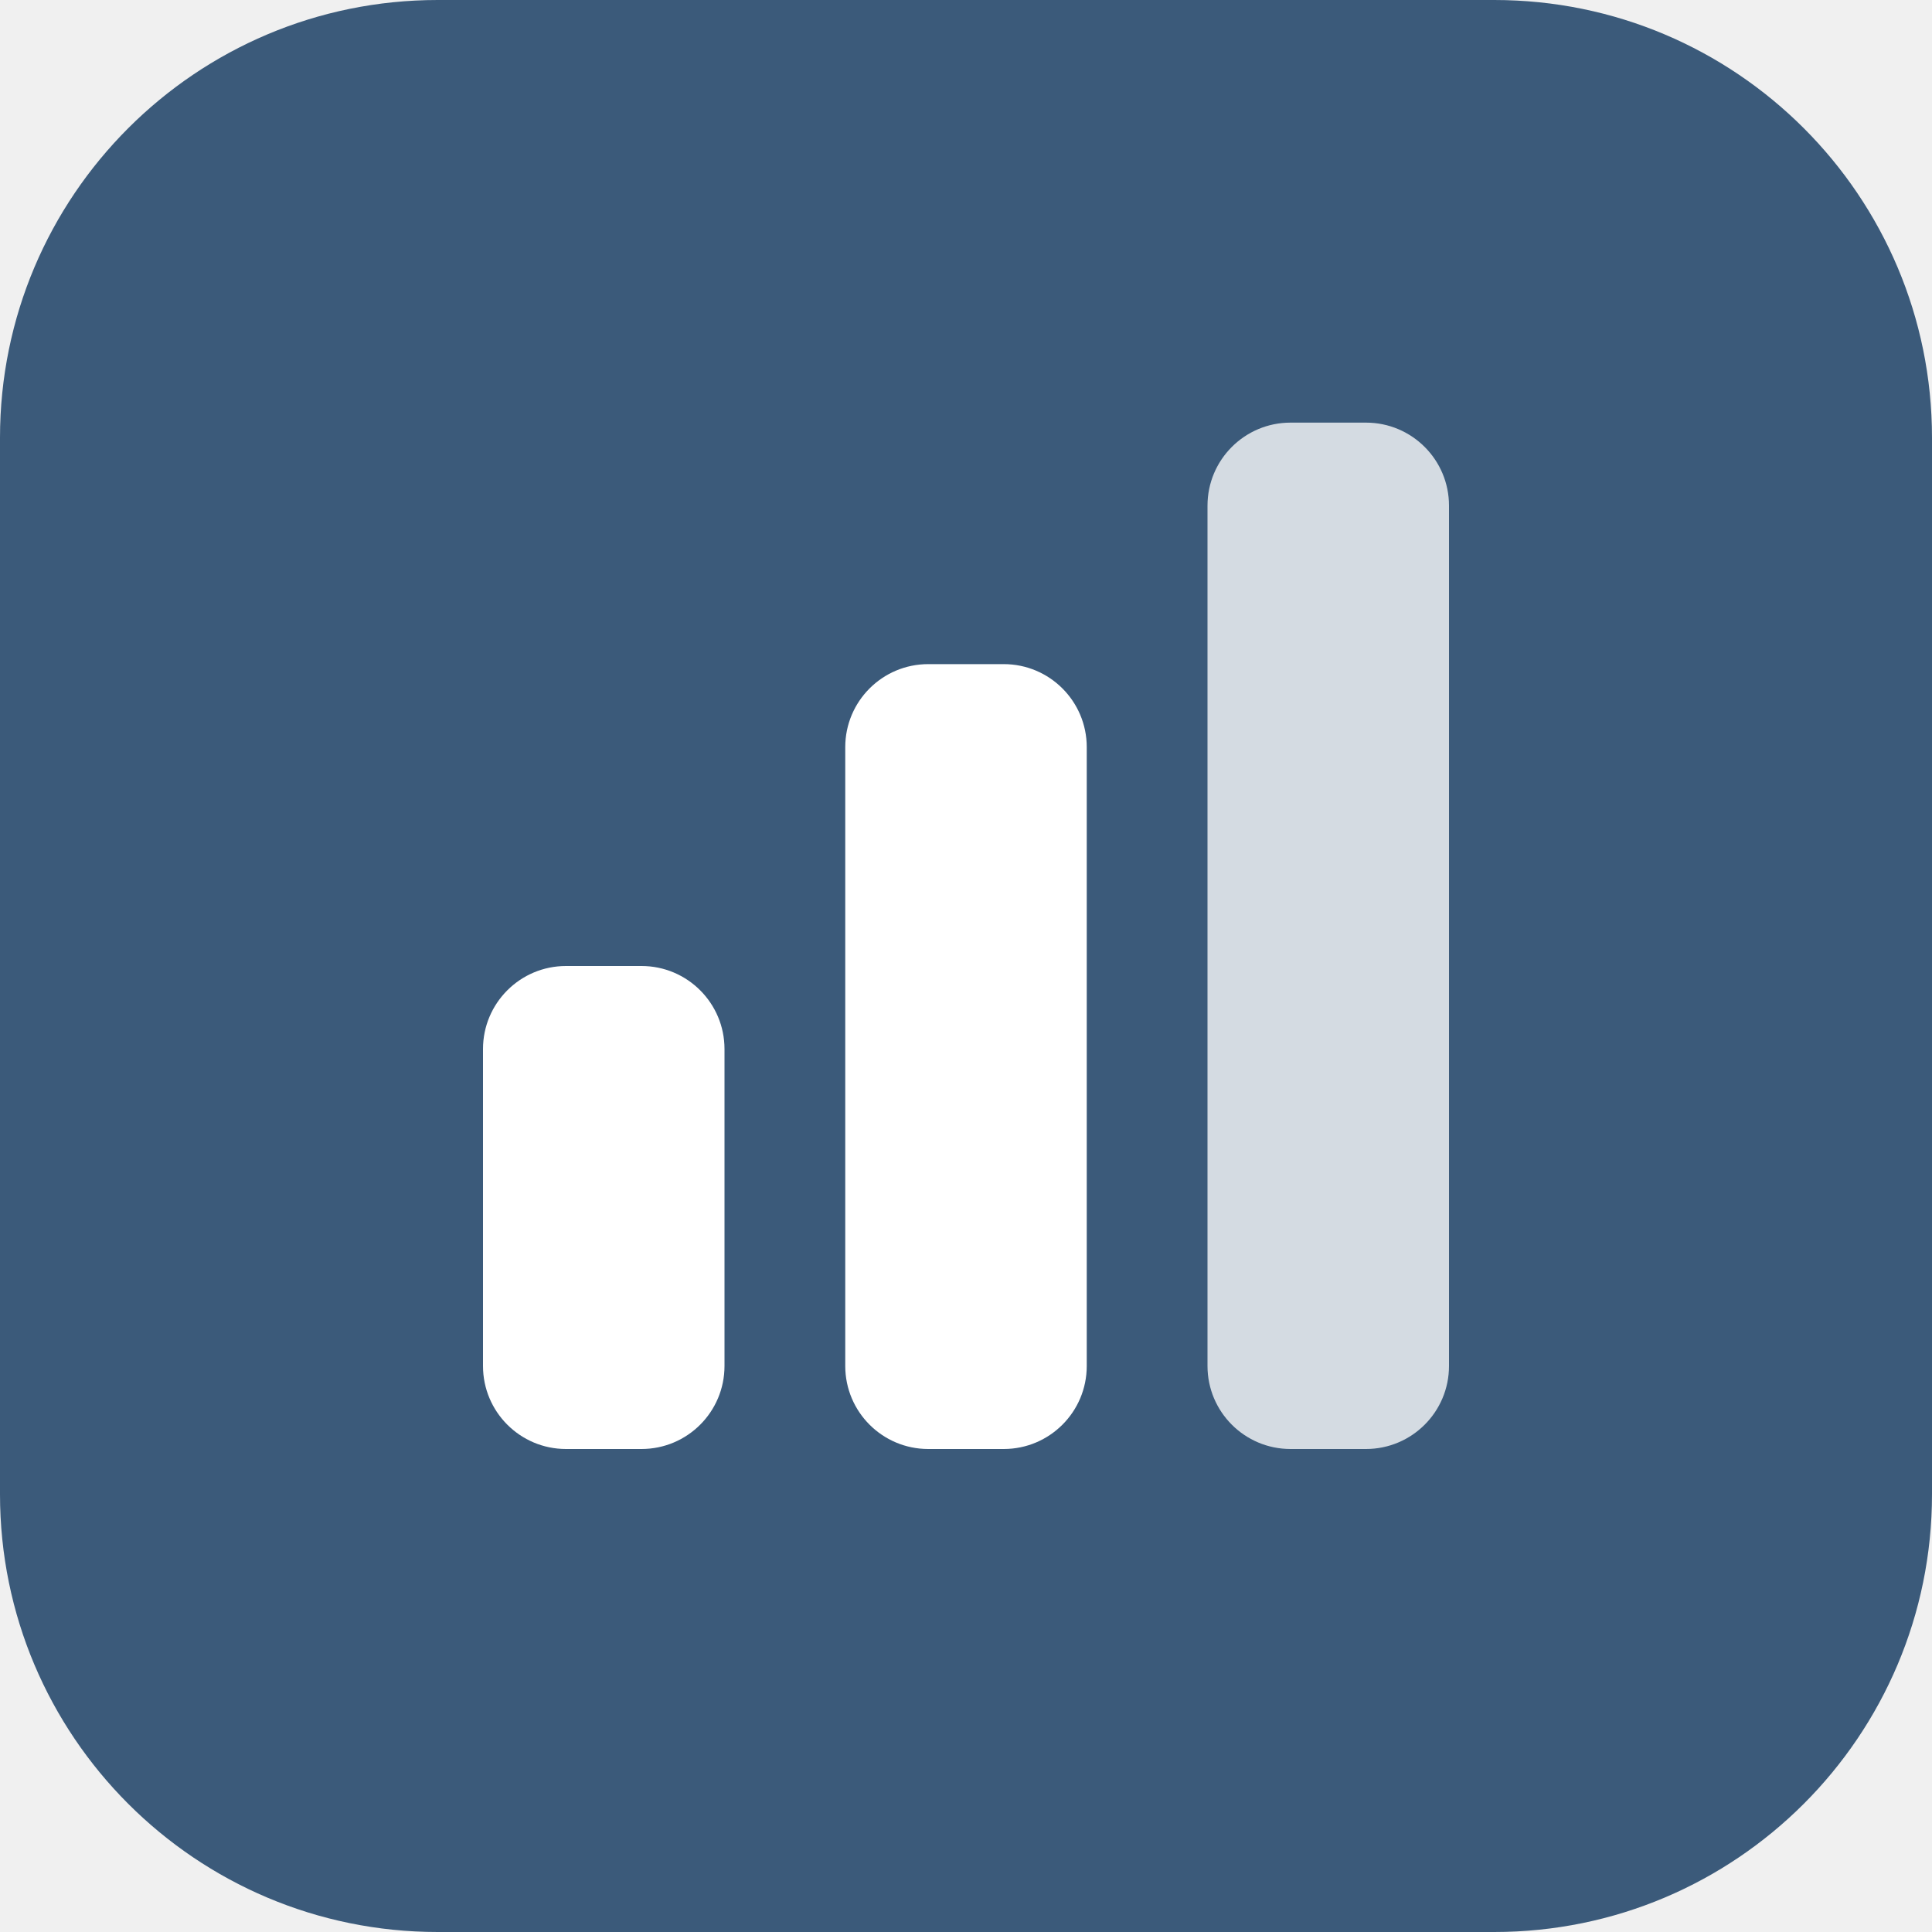
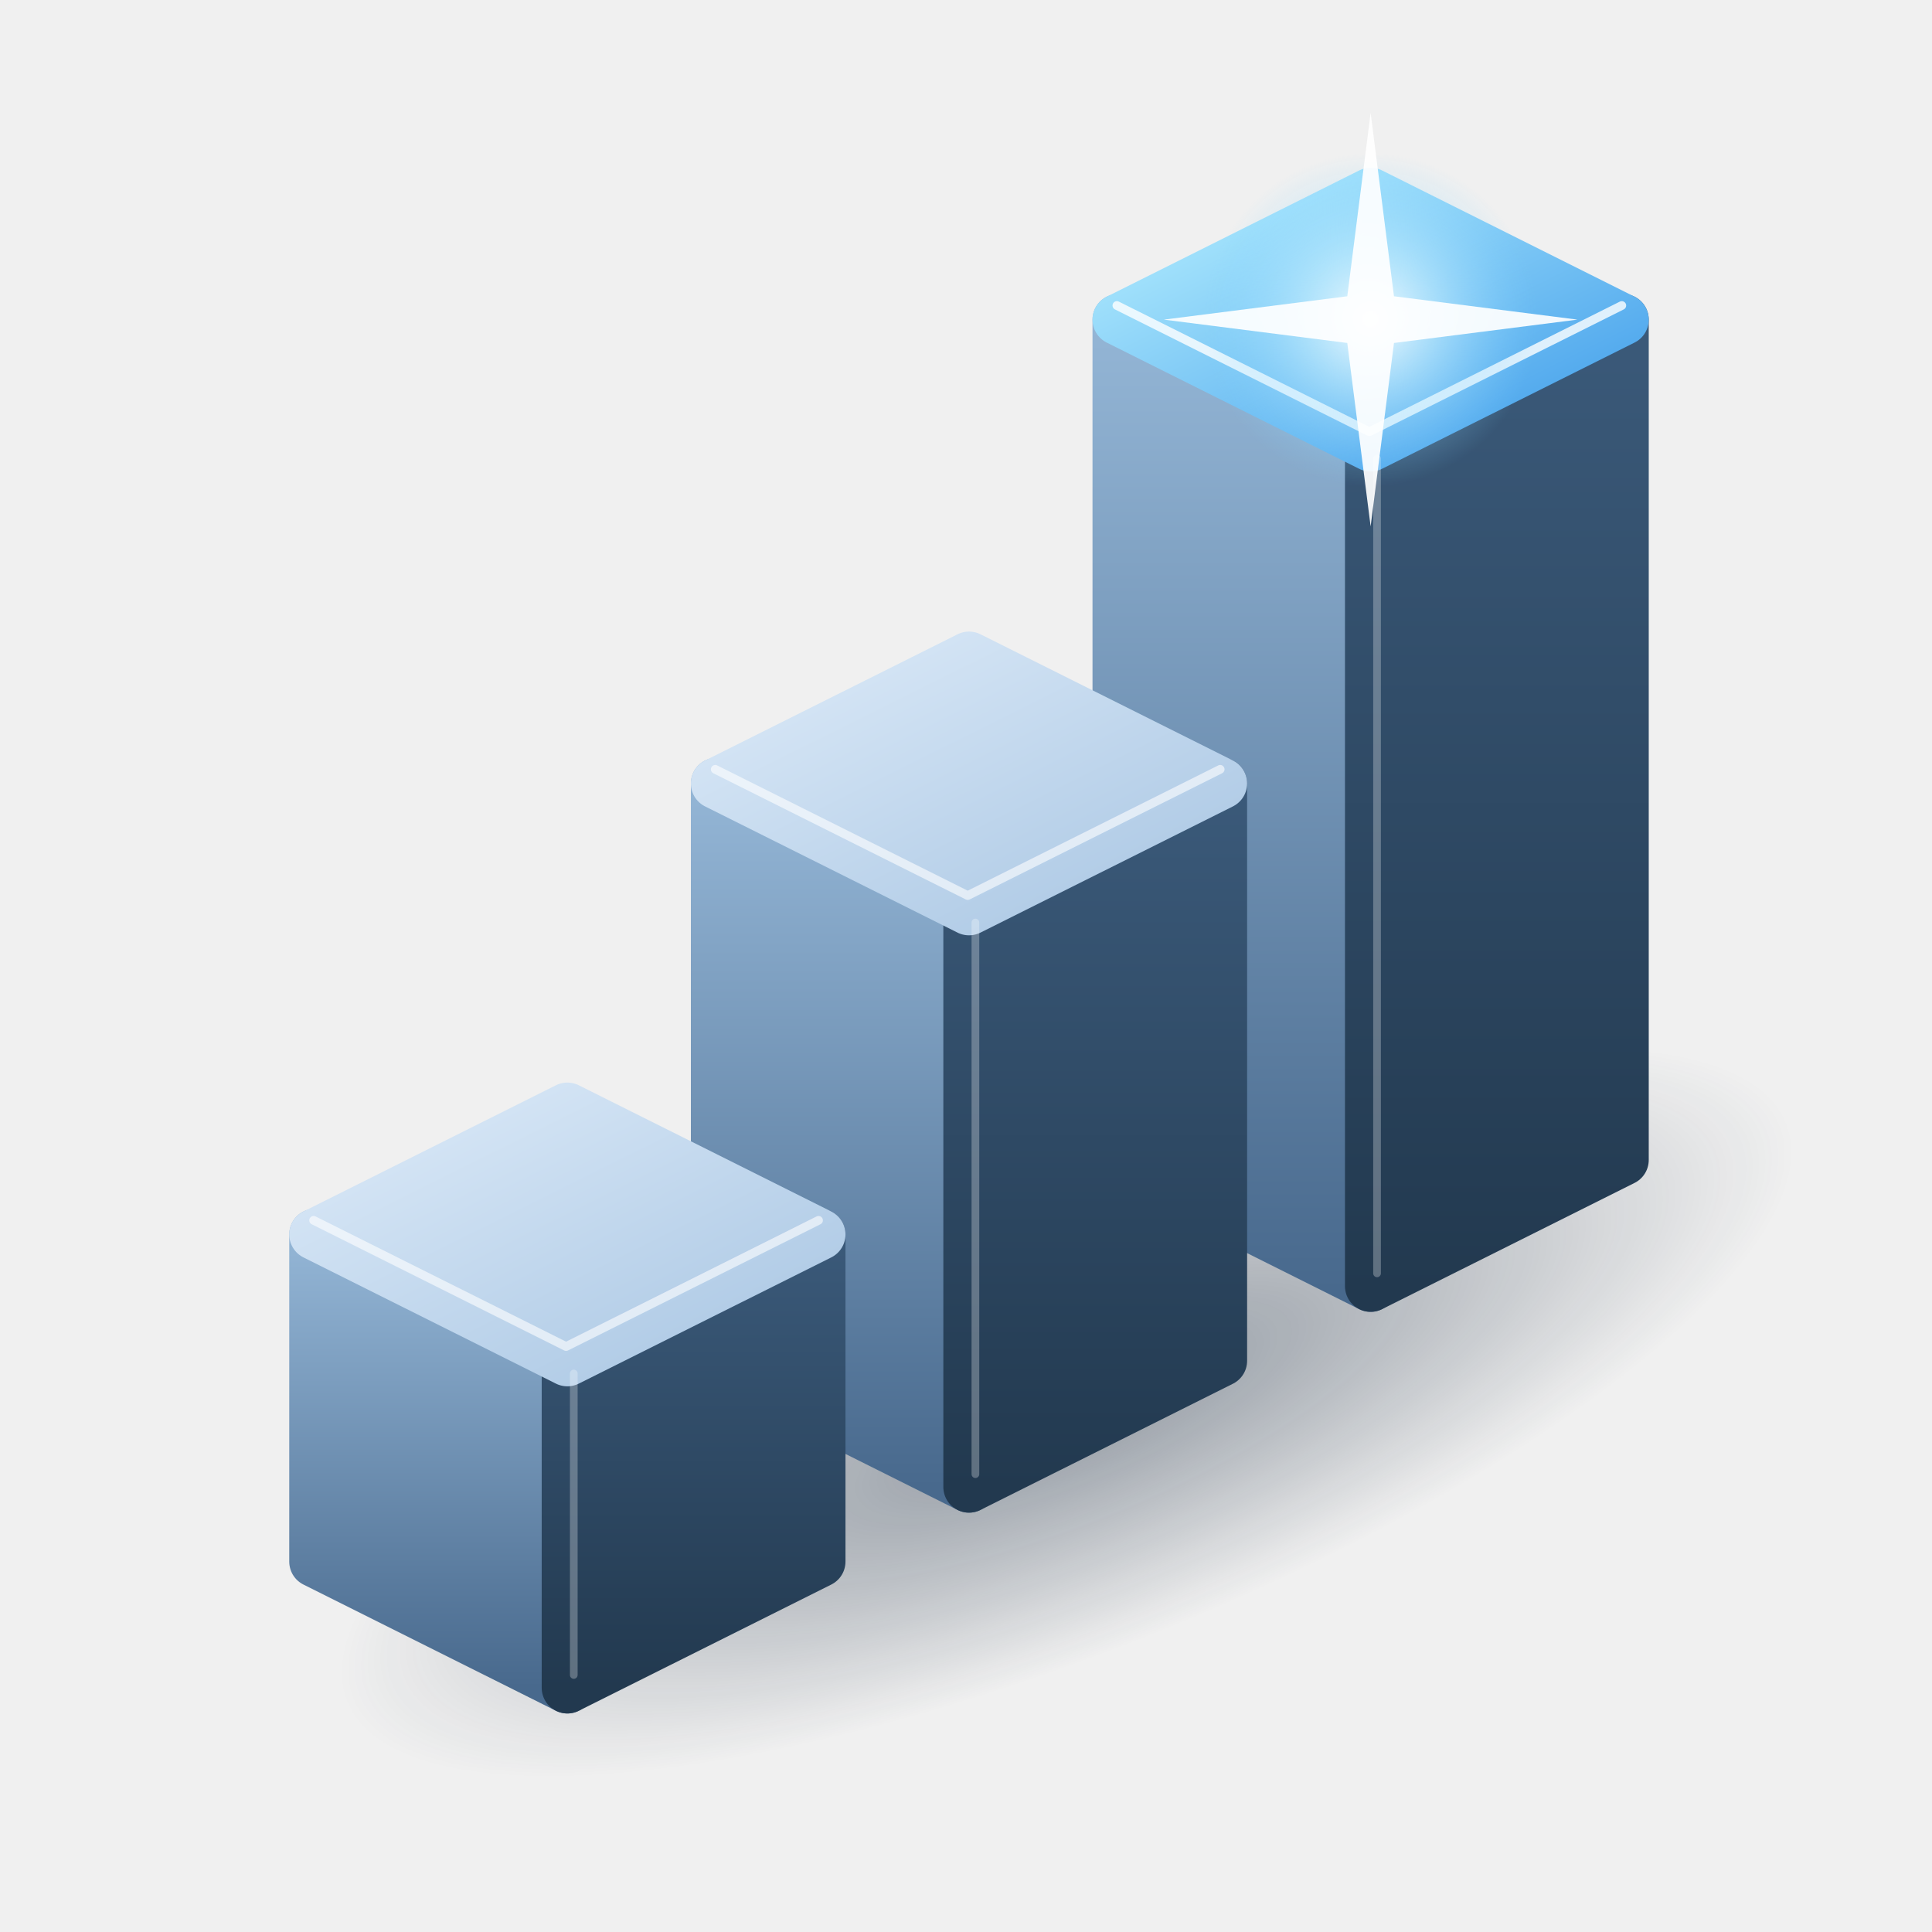
<svg xmlns="http://www.w3.org/2000/svg" viewBox="0 0 512 512">
-   <rect width="512" height="512" rx="116" fill="#3B5A7A" />
-   <rect x="128" y="256" width="64" height="128" rx="22" fill="#fff" />
-   <rect x="224" y="176" width="64" height="208" rx="22" fill="#fff" />
-   <rect x="320" y="112" width="64" height="272" rx="22" fill="#fff" opacity=".78" />
+   <defs>
+     <linearGradient id="i-top" x1="0" y1="0" x2="1" y2="1">
+       <stop offset="0" stop-color="#DCEAF8" />
+       <stop offset="1" stop-color="#A9C6E3" />
+     </linearGradient>
+     <linearGradient id="i-left" x1="0" y1="0" x2="0" y2="1">
+       <stop offset="0" stop-color="#94B6D6" />
+       <stop offset="1" stop-color="#48698D" />
+     </linearGradient>
+     <linearGradient id="i-right" x1="0" y1="0" x2="0" y2="1">
+       <stop offset="0" stop-color="#3B5A7A" />
+       <stop offset="1" stop-color="#22394F" />
+     </linearGradient>
+     <linearGradient id="i-atop" x1="0" y1="0" x2="1" y2="1">
+       <stop offset="0" stop-color="#B6F0FF" />
+       <stop offset="1" stop-color="#3E9BEA" />
+     </linearGradient>
+     <radialGradient id="i-sh">
+       <stop offset="0" stop-color="#0E2036" stop-opacity=".42" />
+       <stop offset=".55" stop-color="#0E2036" stop-opacity=".2" />
+       <stop offset="1" stop-color="#0E2036" stop-opacity="0" />
+     </radialGradient>
+     <radialGradient id="i-gl">
+       <stop offset="0" stop-color="#fff" stop-opacity=".95" />
+       <stop offset=".4" stop-color="#CFF3FF" stop-opacity=".55" />
+       <stop offset="1" stop-color="#7FD3FF" stop-opacity="0" />
+     </radialGradient>
+   </defs>
+   <g transform="translate(71.29 420.64) scale(0.85)">
+     <ellipse cx="0" cy="0" rx="238.08" ry="95.68" fill="url(#i-sh)" transform="matrix(0.89 -0.45 0.89 0.45 248.65 -54.56)" />
+     <g>
+       <polygon points="264.75,-133.22 343.46,-93.87 343.46,-355.87 264.75,-395.22" fill="url(#i-left)" stroke="url(#i-left)" stroke-width="16" stroke-linejoin="round" />
+       <polygon points="343.46,-93.87 422.17,-133.22 422.17,-395.22 343.46,-355.87" fill="url(#i-right)" stroke="url(#i-right)" stroke-width="16" stroke-linejoin="round" />
+       <polygon points="264.75,-395.22 343.46,-355.87 422.17,-395.22 343.46,-434.57" fill="url(#i-atop)" stroke="url(#i-atop)" stroke-width="16" stroke-linejoin="round" />
+       <polyline points="264.75,-395.22 343.46,-355.87 422.17,-395.22" fill="none" stroke="#fff" stroke-opacity="0.8" stroke-width="2.72" stroke-linecap="round" stroke-linejoin="round" transform="translate(-0.4 -4.4)" />
+       <line x1="343.46" y1="-97.87" x2="343.46" y2="-351.87" stroke="#fff" stroke-opacity=".28" stroke-width="2.4" stroke-linecap="round" transform="translate(2 0)" />
+     </g>
+     <circle cx="343.46" cy="-395.22" r="52" fill="url(#i-gl)" />
+     <path d="M343.46 -459.7L350.74 -402.5L407.94 -395.22L350.74 -387.94L343.46 -330.74L336.18 -387.94L278.98 -395.22L336.18 -402.5Z" fill="#fff" fill-opacity=".92" />
+     <g>
+       <polygon points="139.53,-70.61 218.24,-31.26 218.24,-211.26 139.53,-250.61" fill="url(#i-left)" stroke="url(#i-left)" stroke-width="16" stroke-linejoin="round" />
+       <polygon points="218.24,-31.26 296.95,-70.61 296.95,-250.61 218.24,-211.26" fill="url(#i-right)" stroke="url(#i-right)" stroke-width="16" stroke-linejoin="round" />
+       <polygon points="139.53,-250.61 218.24,-211.26 296.95,-250.61 218.24,-289.96" fill="url(#i-top)" stroke="url(#i-top)" stroke-width="16" stroke-linejoin="round" />
+       <polyline points="139.53,-250.61 218.24,-211.26 296.95,-250.61" fill="none" stroke="#fff" stroke-opacity="0.6" stroke-width="2.72" stroke-linecap="round" stroke-linejoin="round" transform="translate(-0.4 -4.4)" />
+       <line x1="218.24" y1="-35.26" x2="218.24" y2="-207.26" stroke="#fff" stroke-opacity=".28" stroke-width="2.4" stroke-linecap="round" transform="translate(2 0)" />
+     </g>
+     <g>
+       <polygon points="14.31,-8 93.02,31.35 93.02,-70.65 14.31,-110" fill="url(#i-left)" stroke="url(#i-left)" stroke-width="16" stroke-linejoin="round" />
+       <polygon points="93.02,31.35 171.73,-8 171.73,-110 93.02,-70.65" fill="url(#i-right)" stroke="url(#i-right)" stroke-width="16" stroke-linejoin="round" />
+       <polygon points="14.31,-110 93.02,-70.65 171.73,-110 93.02,-149.35" fill="url(#i-top)" stroke="url(#i-top)" stroke-width="16" stroke-linejoin="round" />
+       <polyline points="14.31,-110 93.02,-70.65 171.73,-110" fill="none" stroke="#fff" stroke-opacity="0.6" stroke-width="2.72" stroke-linecap="round" stroke-linejoin="round" transform="translate(-0.4 -4.4)" />
+       <line x1="93.02" y1="27.35" x2="93.02" y2="-66.65" stroke="#fff" stroke-opacity=".28" stroke-width="2.4" stroke-linecap="round" transform="translate(2 0)" />
+     </g>
+   </g>
</svg>
